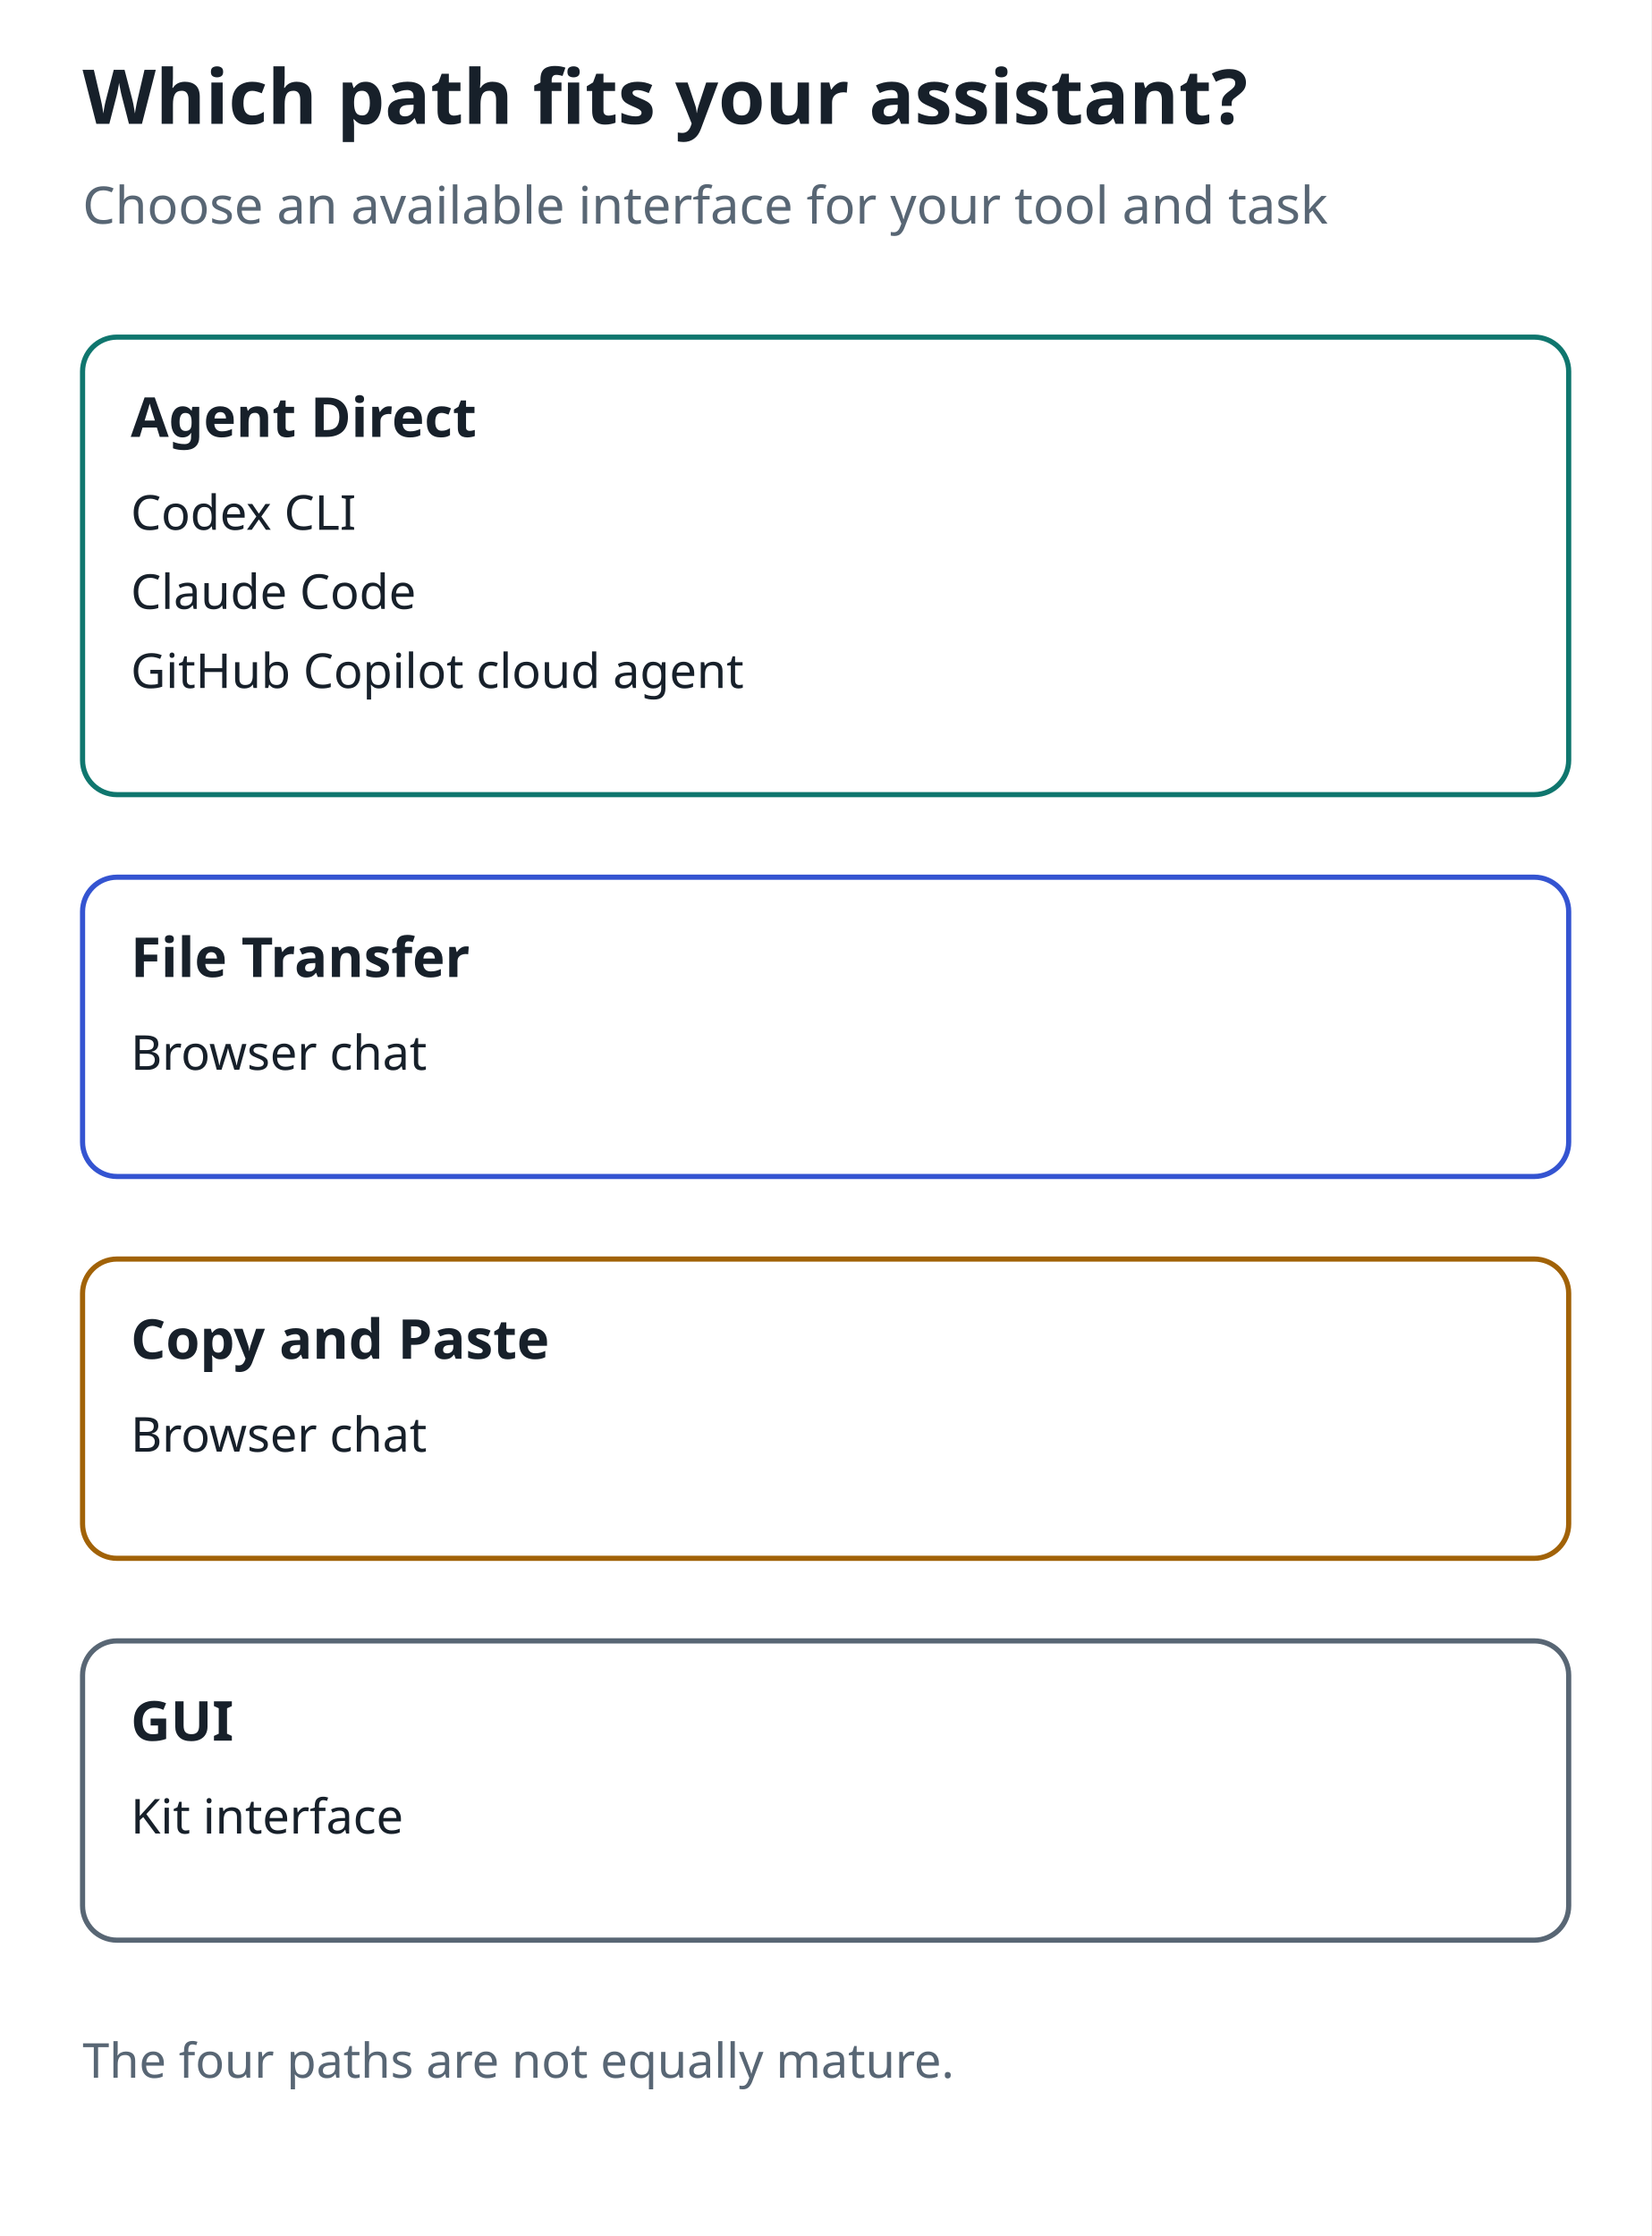
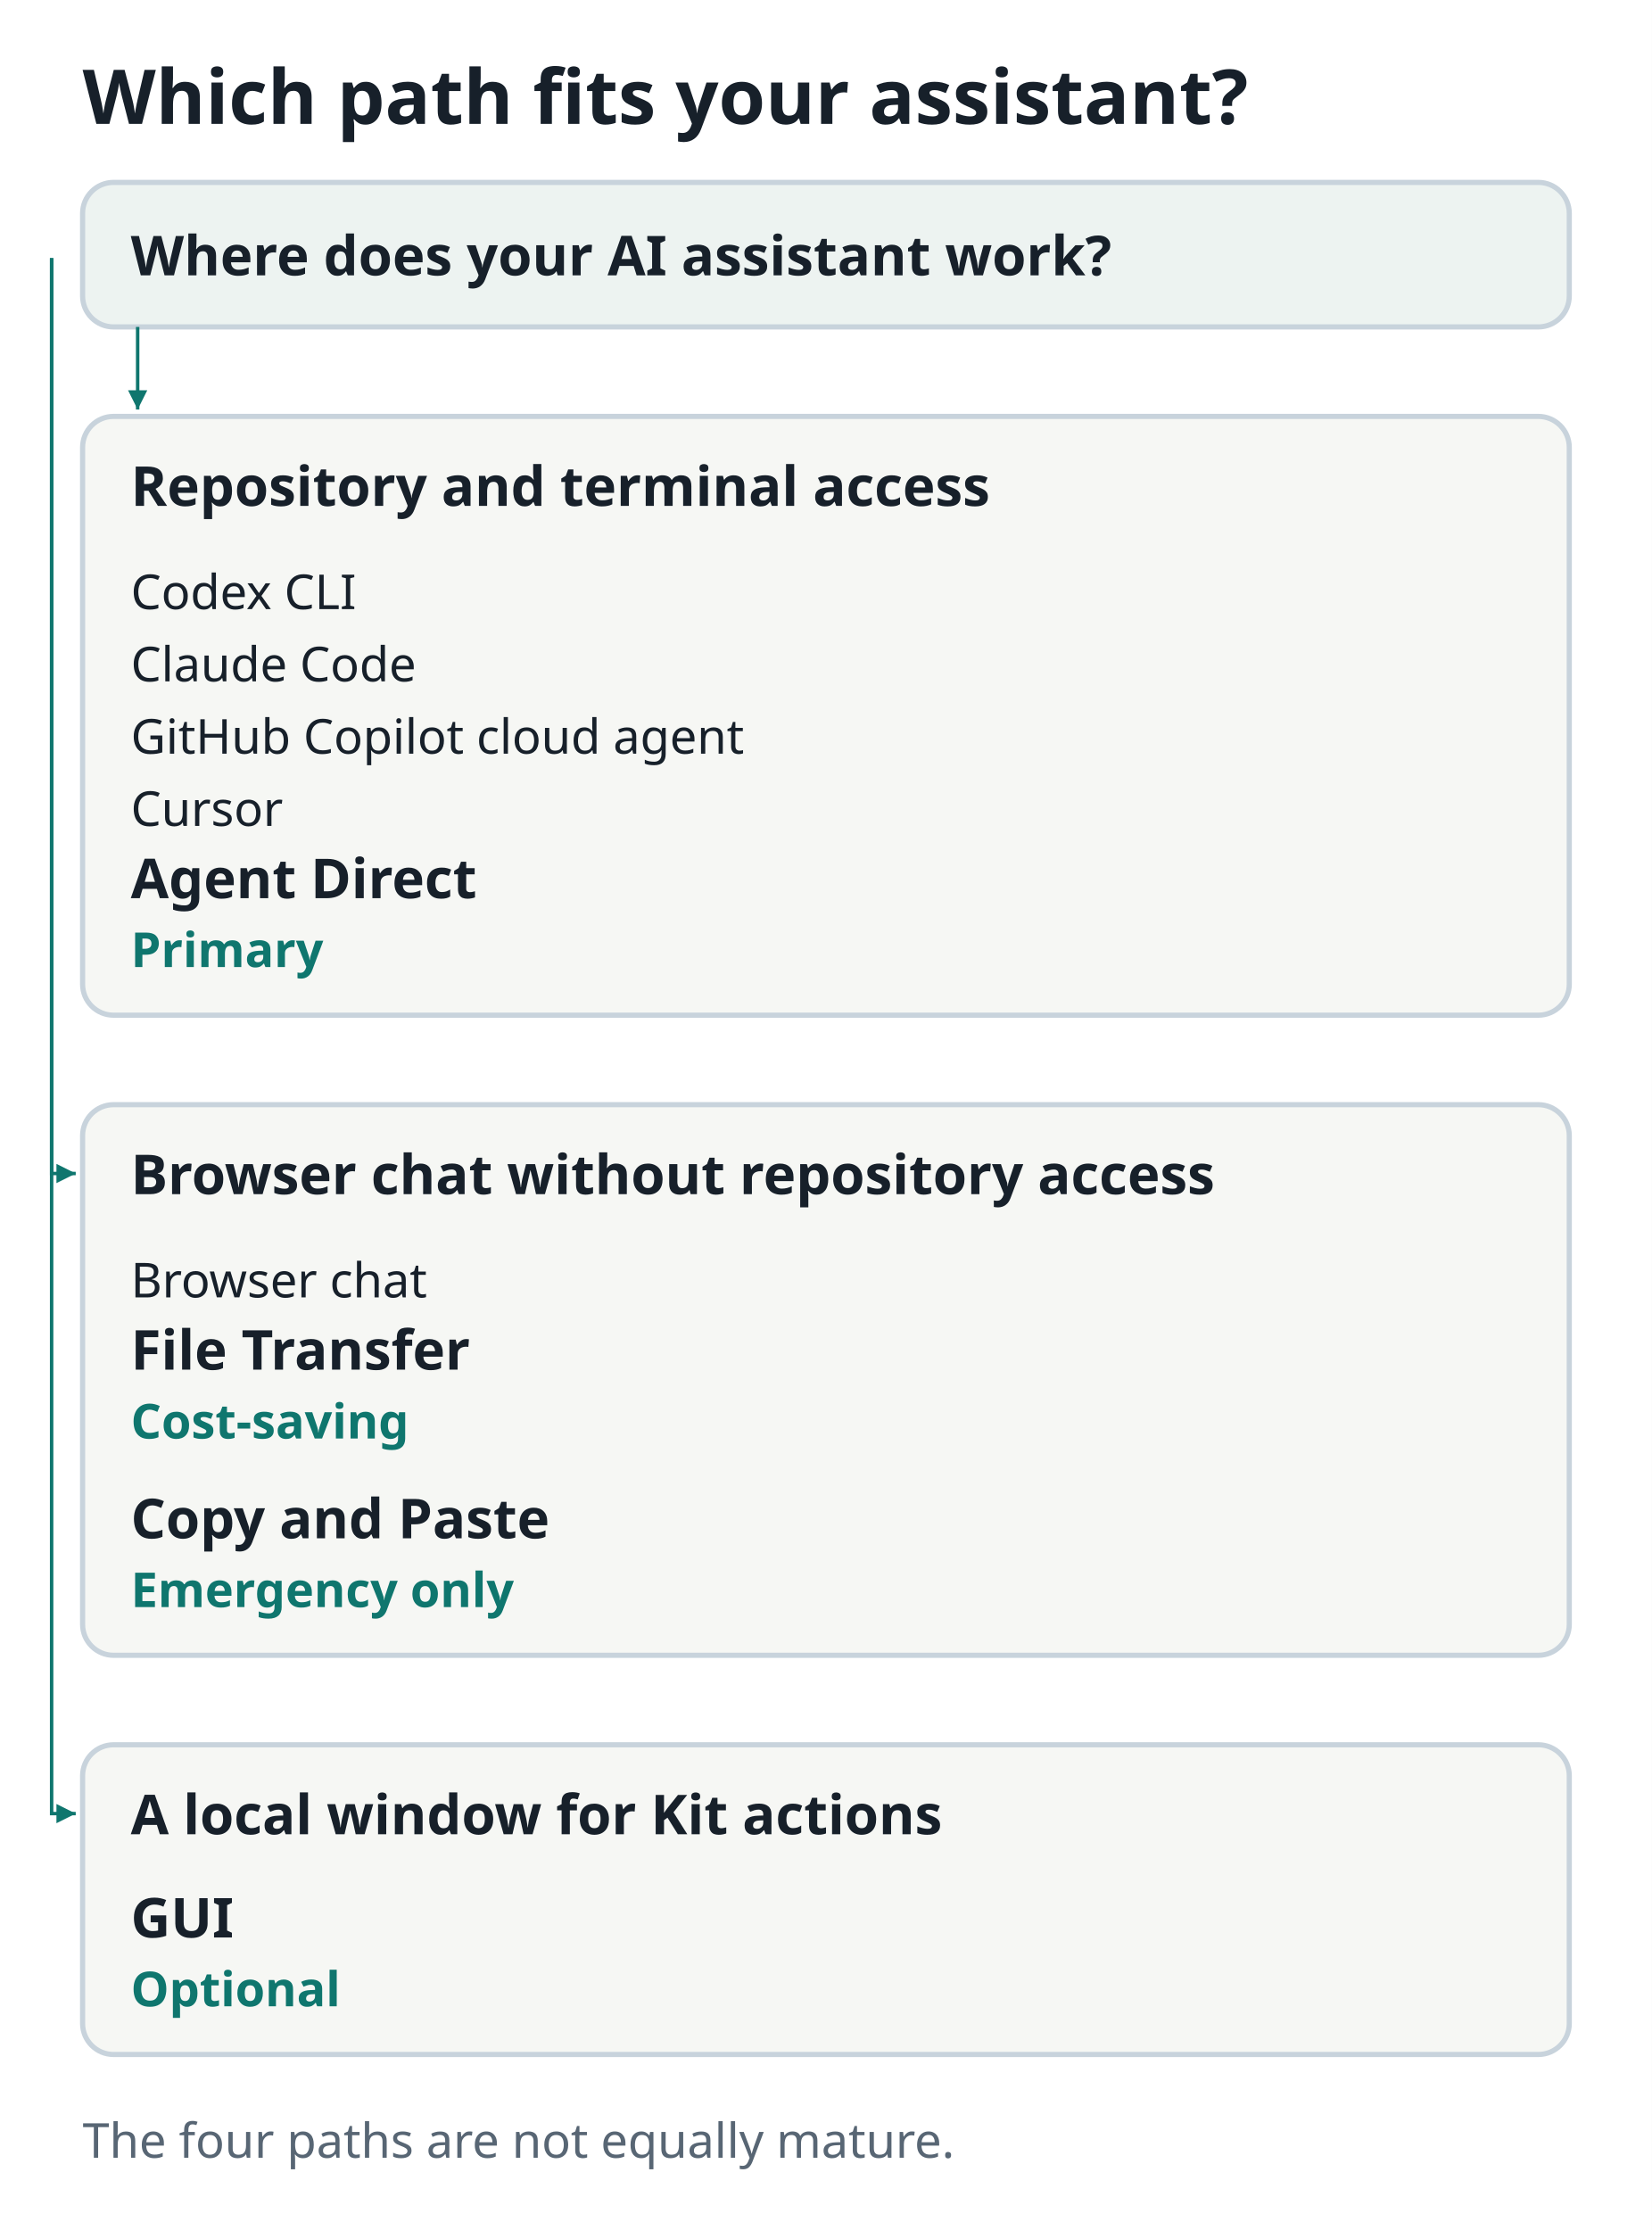
- <svg xmlns="http://www.w3.org/2000/svg" viewBox="0 0 480 650" role="img" aria-labelledby="title desc">
-   <style>.title{font:700 22px sans-serif;fill:#17202a}.sub{font:15px sans-serif;fill:#586674}.head{font:700 16px sans-serif;fill:#17202a}.body{font:14px sans-serif;fill:#17202a}.foot{font:14px sans-serif;fill:#586674}</style>
-   <rect width="480" height="650" fill="#fff" />
-   <text x="24" y="36" class="title">Which path fits your assistant?</text>
-   <text x="24" y="65" class="sub">Choose an available interface for your tool and task</text>
-   <rect x="24" y="98" width="432" height="133" rx="10" fill="#fff" stroke="#0f766e" stroke-width="1.5" />
-   <text x="38" y="127" class="head">Agent Direct</text>
-   <text x="38" y="154" class="body">Codex CLI</text>
-   <text x="38" y="177" class="body">Claude Code</text>
-   <text x="38" y="200" class="body">GitHub Copilot cloud agent</text>
-   <rect x="24" y="255" width="432" height="87" rx="10" fill="#fff" stroke="#3454d1" stroke-width="1.5" />
-   <text x="38" y="284" class="head">File Transfer</text>
-   <text x="38" y="311" class="body">Browser chat</text>
-   <rect x="24" y="366" width="432" height="87" rx="10" fill="#fff" stroke="#a16207" stroke-width="1.5" />
-   <text x="38" y="395" class="head">Copy and Paste</text>
-   <text x="38" y="422" class="body">Browser chat</text>
-   <rect x="24" y="477" width="432" height="87" rx="10" fill="#fff" stroke="#586674" stroke-width="1.5" />
-   <text x="38" y="506" class="head">GUI</text>
-   <text x="38" y="533" class="body">Kit interface</text>
-   <text x="24" y="604" class="foot">The four paths are not equally mature.</text>
+ <svg xmlns="http://www.w3.org/2000/svg" viewBox="0 0 480 648" role="img" aria-labelledby="title desc">
+   <style>.title{font:700 22px sans-serif;fill:#17202a}.head{font:700 16px sans-serif;fill:#17202a}.body{font:14px sans-serif;fill:#17202a}.note{font:14px sans-serif;fill:#586674}.role{font:700 14px sans-serif;fill:#0f766e}</style>
+   <defs>
+     <marker id="arrow" viewBox="0 0 10 10" refX="9" refY="5" markerWidth="7" markerHeight="7" orient="auto">
+       <path d="M1 1L9 5L1 9z" fill="#0f766e" />
+     </marker>
+   </defs>
+   <rect width="480" height="648" fill="#fff" />
+   <text x="24" y="36" class="title" data-source="Which path fits your assistant?">Which path fits your assistant?</text>
+   <rect x="24" y="53" width="432" height="42" rx="9" fill="#edf3f1" stroke="#c8d3dc" stroke-width="1.5" />
+   <text x="38" y="80" class="head" data-source="Where does your AI assistant work?">Where does your AI assistant work?</text>
+   <path d="M40 95 V119" stroke="#0f766e" marker-end="url(#arrow)" />
+   <rect x="24" y="121" width="432" height="174" rx="9" fill="#f6f7f4" stroke="#c8d3dc" stroke-width="1.5" />
+   <text x="38" y="147" class="head" data-source="Repository and terminal access">Repository and terminal access</text>
+   <text x="38" y="177" class="body" data-source="Codex CLI">Codex CLI</text>
+   <text x="38" y="198" class="body" data-source="Claude Code">Claude Code</text>
+   <text x="38" y="219" class="body" data-source="GitHub Copilot cloud agent">GitHub Copilot cloud agent</text>
+   <text x="38" y="240" class="body" data-source="Cursor">Cursor</text>
+   <text x="38" y="261" class="head" data-source="Agent Direct">Agent Direct</text>
+   <text x="38" y="281" class="role" data-source="Primary">Primary</text>
+   <path d="M15 75 V341 H22" fill="none" stroke="#0f766e" marker-end="url(#arrow)" />
+   <rect x="24" y="321" width="432" height="160" rx="9" fill="#f6f7f4" stroke="#c8d3dc" stroke-width="1.5" />
+   <text x="38" y="347" class="head" data-source="Browser chat without repository access">Browser chat without repository access</text>
+   <text x="38" y="377" class="body" data-source="Browser chat">Browser chat</text>
+   <text x="38" y="398" class="head" data-source="File Transfer">File Transfer</text>
+   <text x="38" y="418" class="role" data-source="Cost-saving">Cost-saving</text>
+   <text x="38" y="447" class="head" data-source="Copy and Paste">Copy and Paste</text>
+   <text x="38" y="467" class="role" data-source="Emergency only">Emergency only</text>
+   <path d="M15 75 V527 H22" fill="none" stroke="#0f766e" marker-end="url(#arrow)" />
+   <rect x="24" y="507" width="432" height="90" rx="9" fill="#f6f7f4" stroke="#c8d3dc" stroke-width="1.5" />
+   <text x="38" y="533" class="head" data-source="A local window for Kit actions">A local window for Kit actions</text>
+   <text x="38" y="563" class="head" data-source="GUI">GUI</text>
+   <text x="38" y="583" class="role" data-source="Optional">Optional</text>
+   <text x="24" y="627" class="note" data-source="The four paths are not equally mature.">The four paths are not equally mature.</text>
</svg>
